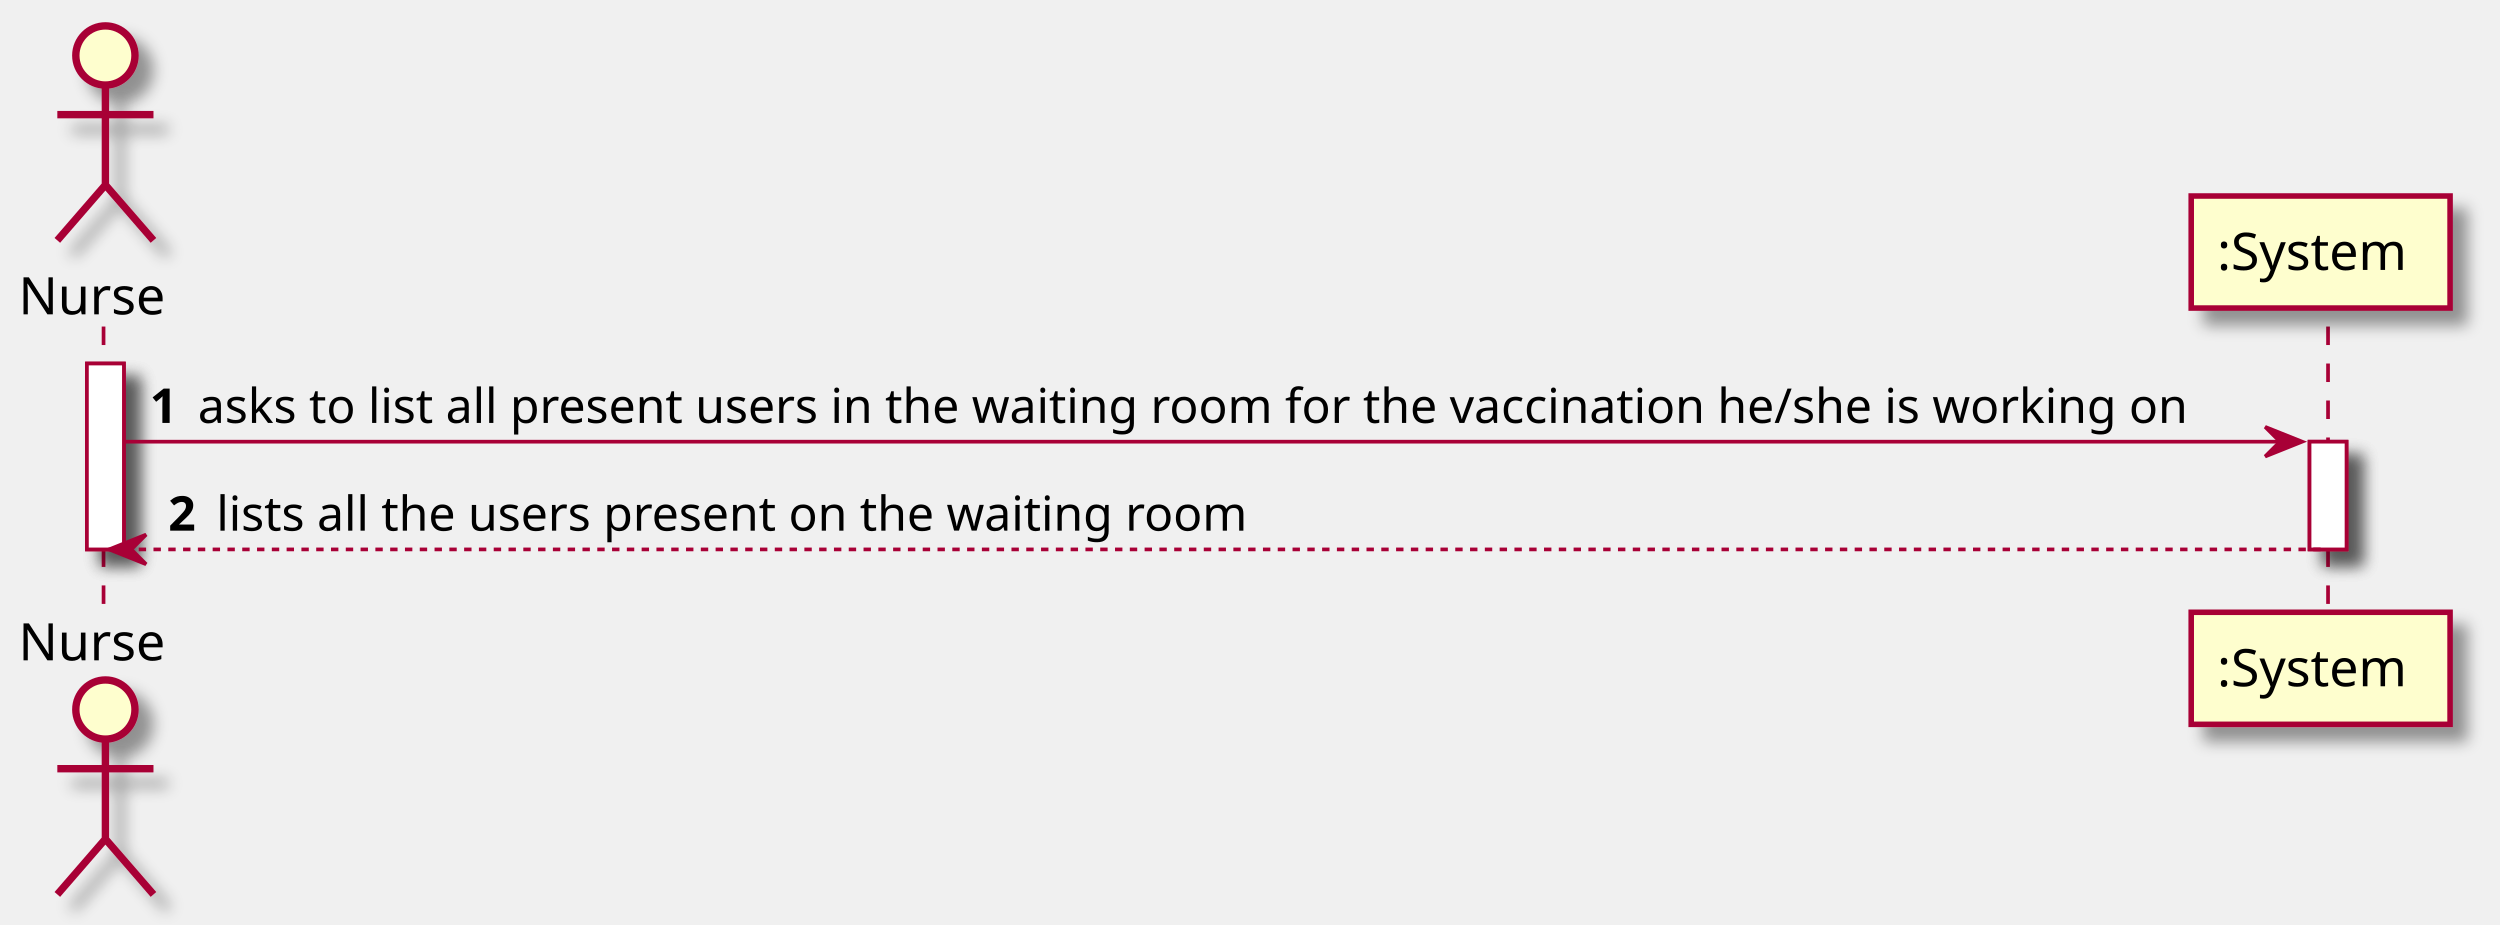
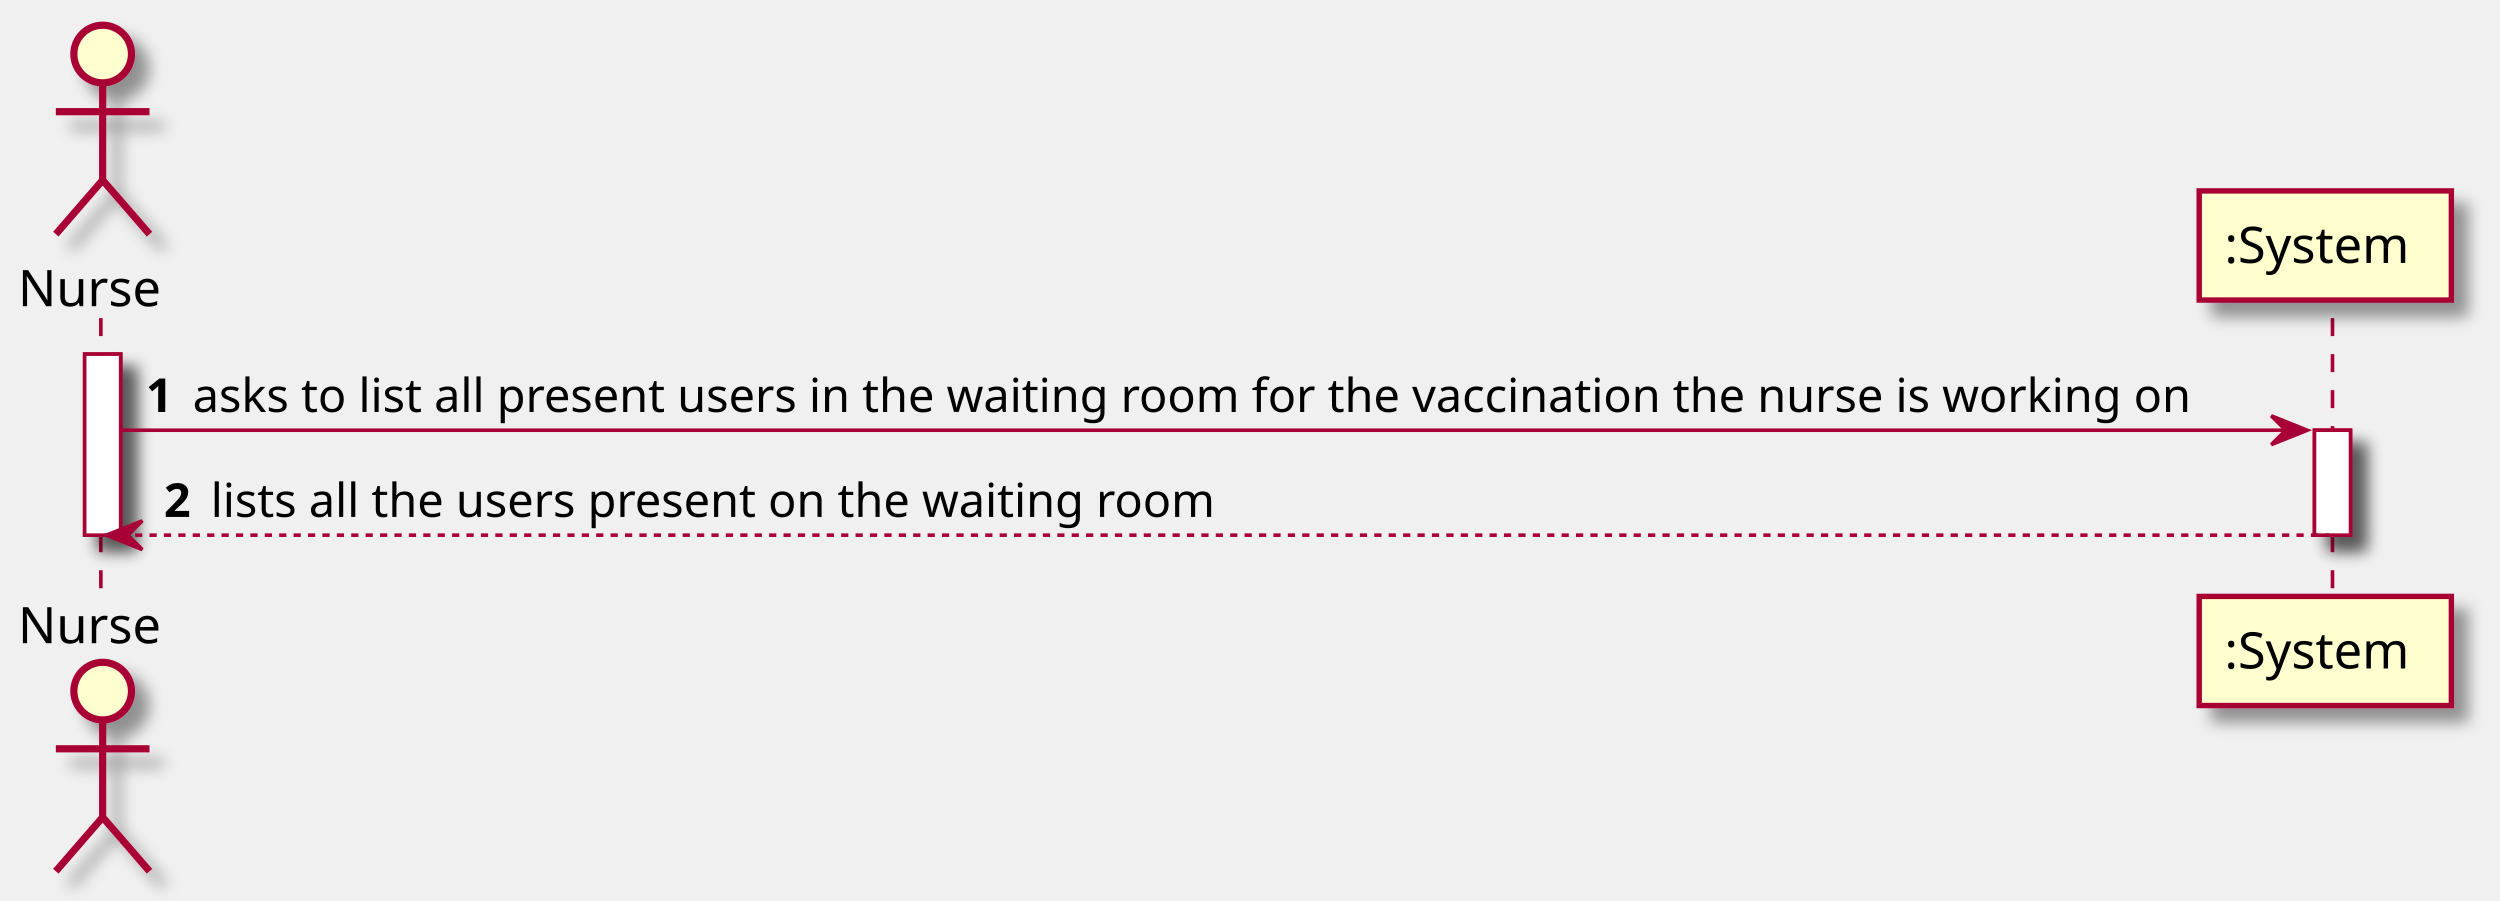
- <svg xmlns="http://www.w3.org/2000/svg" contentScriptType="application/ecmascript" contentStyleType="text/css" height="250px" preserveAspectRatio="none" style="width:676px;height:250px;background:#FFFFFF;" version="1.1" viewBox="0 0 676 250" width="676px" zoomAndPan="magnify">
+ <svg xmlns="http://www.w3.org/2000/svg" contentScriptType="application/ecmascript" contentStyleType="text/css" height="250px" preserveAspectRatio="none" style="width:694px;height:250px;background:#FFFFFF;" version="1.1" viewBox="0 0 694 250" width="694px" zoomAndPan="magnify">
  <defs>
-     <filter height="300%" id="f15ey7x45imepr" width="300%" x="-1" y="-1">
+     <filter height="300%" id="f1kn8q35bl8s8t" width="300%" x="-1" y="-1">
      <feGaussianBlur result="blurOut" stdDeviation="2.0" />
      <feColorMatrix in="blurOut" result="blurOut2" type="matrix" values="0 0 0 0 0 0 0 0 0 0 0 0 0 0 0 0 0 0 .4 0" />
      <feOffset dx="4.0" dy="4.0" in="blurOut2" result="blurOut3" />
      <feBlend in="SourceGraphic" in2="blurOut3" mode="normal" />
    </filter>
  </defs>
  <g>
-     <rect fill="#FFFFFF" filter="url(#f15ey7x45imepr)" height="50.266" style="stroke:#A80036;stroke-width:1.0;" width="10" x="23.5" y="98.297" />
-     <rect fill="#FFFFFF" filter="url(#f15ey7x45imepr)" height="29.133" style="stroke:#A80036;stroke-width:1.0;" width="10" x="624.5" y="119.43" />
+     <rect fill="#FFFFFF" filter="url(#f1kn8q35bl8s8t)" height="50.266" style="stroke:#A80036;stroke-width:1.0;" width="10" x="23.5" y="98.297" />
+     <rect fill="#FFFFFF" filter="url(#f1kn8q35bl8s8t)" height="29.133" style="stroke:#A80036;stroke-width:1.0;" width="10" x="642.5" y="119.43" />
    <line style="stroke:#A80036;stroke-width:1.0;stroke-dasharray:5.0,5.0;" x1="28" x2="28" y1="88.297" y2="166.562" />
-     <line style="stroke:#A80036;stroke-width:1.0;stroke-dasharray:5.0,5.0;" x1="629.5" x2="629.5" y1="88.297" y2="166.562" />
+     <line style="stroke:#A80036;stroke-width:1.0;stroke-dasharray:5.0,5.0;" x1="647.5" x2="647.5" y1="88.297" y2="166.562" />
    <text fill="#000000" font-family="sans-serif" font-size="14" lengthAdjust="spacing" textLength="41" x="5" y="84.995">Nurse</text>
-     <ellipse cx="28.5" cy="15" fill="#FEFECE" filter="url(#f15ey7x45imepr)" rx="8" ry="8" style="stroke:#A80036;stroke-width:2.0;" />
-     <path d="M28.5,23 L28.5,50 M15.5,31 L41.5,31 M28.5,50 L15.5,65 M28.5,50 L41.5,65 " fill="none" filter="url(#f15ey7x45imepr)" style="stroke:#A80036;stroke-width:2.0;" />
+     <ellipse cx="28.5" cy="15" fill="#FEFECE" filter="url(#f1kn8q35bl8s8t)" rx="8" ry="8" style="stroke:#A80036;stroke-width:2.0;" />
+     <path d="M28.5,23 L28.5,50 M15.5,31 L41.5,31 M28.5,50 L15.5,65 M28.5,50 L41.5,65 " fill="none" filter="url(#f1kn8q35bl8s8t)" style="stroke:#A80036;stroke-width:2.0;" />
    <text fill="#000000" font-family="sans-serif" font-size="14" lengthAdjust="spacing" textLength="41" x="5" y="178.558">Nurse</text>
-     <ellipse cx="28.5" cy="191.859" fill="#FEFECE" filter="url(#f15ey7x45imepr)" rx="8" ry="8" style="stroke:#A80036;stroke-width:2.0;" />
-     <path d="M28.5,199.859 L28.5,226.859 M15.5,207.859 L41.5,207.859 M28.5,226.859 L15.5,241.859 M28.5,226.859 L41.5,241.859 " fill="none" filter="url(#f15ey7x45imepr)" style="stroke:#A80036;stroke-width:2.0;" />
-     <rect fill="#FEFECE" filter="url(#f15ey7x45imepr)" height="30.297" style="stroke:#A80036;stroke-width:1.5;" width="70" x="592.5" y="53" />
-     <text fill="#000000" font-family="sans-serif" font-size="14" lengthAdjust="spacing" textLength="56" x="599.5" y="72.995">:System</text>
-     <rect fill="#FEFECE" filter="url(#f15ey7x45imepr)" height="30.297" style="stroke:#A80036;stroke-width:1.5;" width="70" x="592.5" y="165.562" />
-     <text fill="#000000" font-family="sans-serif" font-size="14" lengthAdjust="spacing" textLength="56" x="599.5" y="185.558">:System</text>
-     <rect fill="#FFFFFF" filter="url(#f15ey7x45imepr)" height="50.266" style="stroke:#A80036;stroke-width:1.0;" width="10" x="23.5" y="98.297" />
-     <rect fill="#FFFFFF" filter="url(#f15ey7x45imepr)" height="29.133" style="stroke:#A80036;stroke-width:1.0;" width="10" x="624.5" y="119.43" />
-     <polygon fill="#A80036" points="612.5,115.43,622.5,119.43,612.5,123.43,616.5,119.43" style="stroke:#A80036;stroke-width:1.0;" />
-     <line style="stroke:#A80036;stroke-width:1.0;" x1="33.5" x2="618.5" y1="119.43" y2="119.43" />
+     <ellipse cx="28.5" cy="191.859" fill="#FEFECE" filter="url(#f1kn8q35bl8s8t)" rx="8" ry="8" style="stroke:#A80036;stroke-width:2.0;" />
+     <path d="M28.5,199.859 L28.5,226.859 M15.5,207.859 L41.5,207.859 M28.5,226.859 L15.5,241.859 M28.5,226.859 L41.5,241.859 " fill="none" filter="url(#f1kn8q35bl8s8t)" style="stroke:#A80036;stroke-width:2.0;" />
+     <rect fill="#FEFECE" filter="url(#f1kn8q35bl8s8t)" height="30.297" style="stroke:#A80036;stroke-width:1.5;" width="70" x="610.5" y="53" />
+     <text fill="#000000" font-family="sans-serif" font-size="14" lengthAdjust="spacing" textLength="56" x="617.5" y="72.995">:System</text>
+     <rect fill="#FEFECE" filter="url(#f1kn8q35bl8s8t)" height="30.297" style="stroke:#A80036;stroke-width:1.5;" width="70" x="610.5" y="165.562" />
+     <text fill="#000000" font-family="sans-serif" font-size="14" lengthAdjust="spacing" textLength="56" x="617.5" y="185.558">:System</text>
+     <rect fill="#FFFFFF" filter="url(#f1kn8q35bl8s8t)" height="50.266" style="stroke:#A80036;stroke-width:1.0;" width="10" x="23.5" y="98.297" />
+     <rect fill="#FFFFFF" filter="url(#f1kn8q35bl8s8t)" height="29.133" style="stroke:#A80036;stroke-width:1.0;" width="10" x="642.5" y="119.43" />
+     <polygon fill="#A80036" points="630.5,115.43,640.5,119.43,630.5,123.43,634.5,119.43" style="stroke:#A80036;stroke-width:1.0;" />
+     <line style="stroke:#A80036;stroke-width:1.0;" x1="33.5" x2="636.5" y1="119.43" y2="119.43" />
    <text fill="#000000" font-family="sans-serif" font-size="13" font-weight="bold" lengthAdjust="spacing" textLength="9" x="40.5" y="114.364">1</text>
-     <text fill="#000000" font-family="sans-serif" font-size="13" lengthAdjust="spacing" textLength="559" x="53.5" y="114.364">asks to list all present users in the waiting room for the vaccination he/she is working on</text>
+     <text fill="#000000" font-family="sans-serif" font-size="13" lengthAdjust="spacing" textLength="577" x="53.5" y="114.364">asks to list all present users in the waiting room for the vaccination the nurse is working on</text>
    <polygon fill="#A80036" points="39.5,144.562,29.5,148.562,39.5,152.562,35.5,148.562" style="stroke:#A80036;stroke-width:1.0;" />
-     <line style="stroke:#A80036;stroke-width:1.0;stroke-dasharray:2.0,2.0;" x1="33.5" x2="628.5" y1="148.562" y2="148.562" />
+     <line style="stroke:#A80036;stroke-width:1.0;stroke-dasharray:2.0,2.0;" x1="33.5" x2="646.5" y1="148.562" y2="148.562" />
    <text fill="#000000" font-family="sans-serif" font-size="13" font-weight="bold" lengthAdjust="spacing" textLength="9" x="45.5" y="143.497">2</text>
    <text fill="#000000" font-family="sans-serif" font-size="13" lengthAdjust="spacing" textLength="291" x="58.5" y="143.497">lists all the users present on the waiting room</text>
  </g>
</svg>
